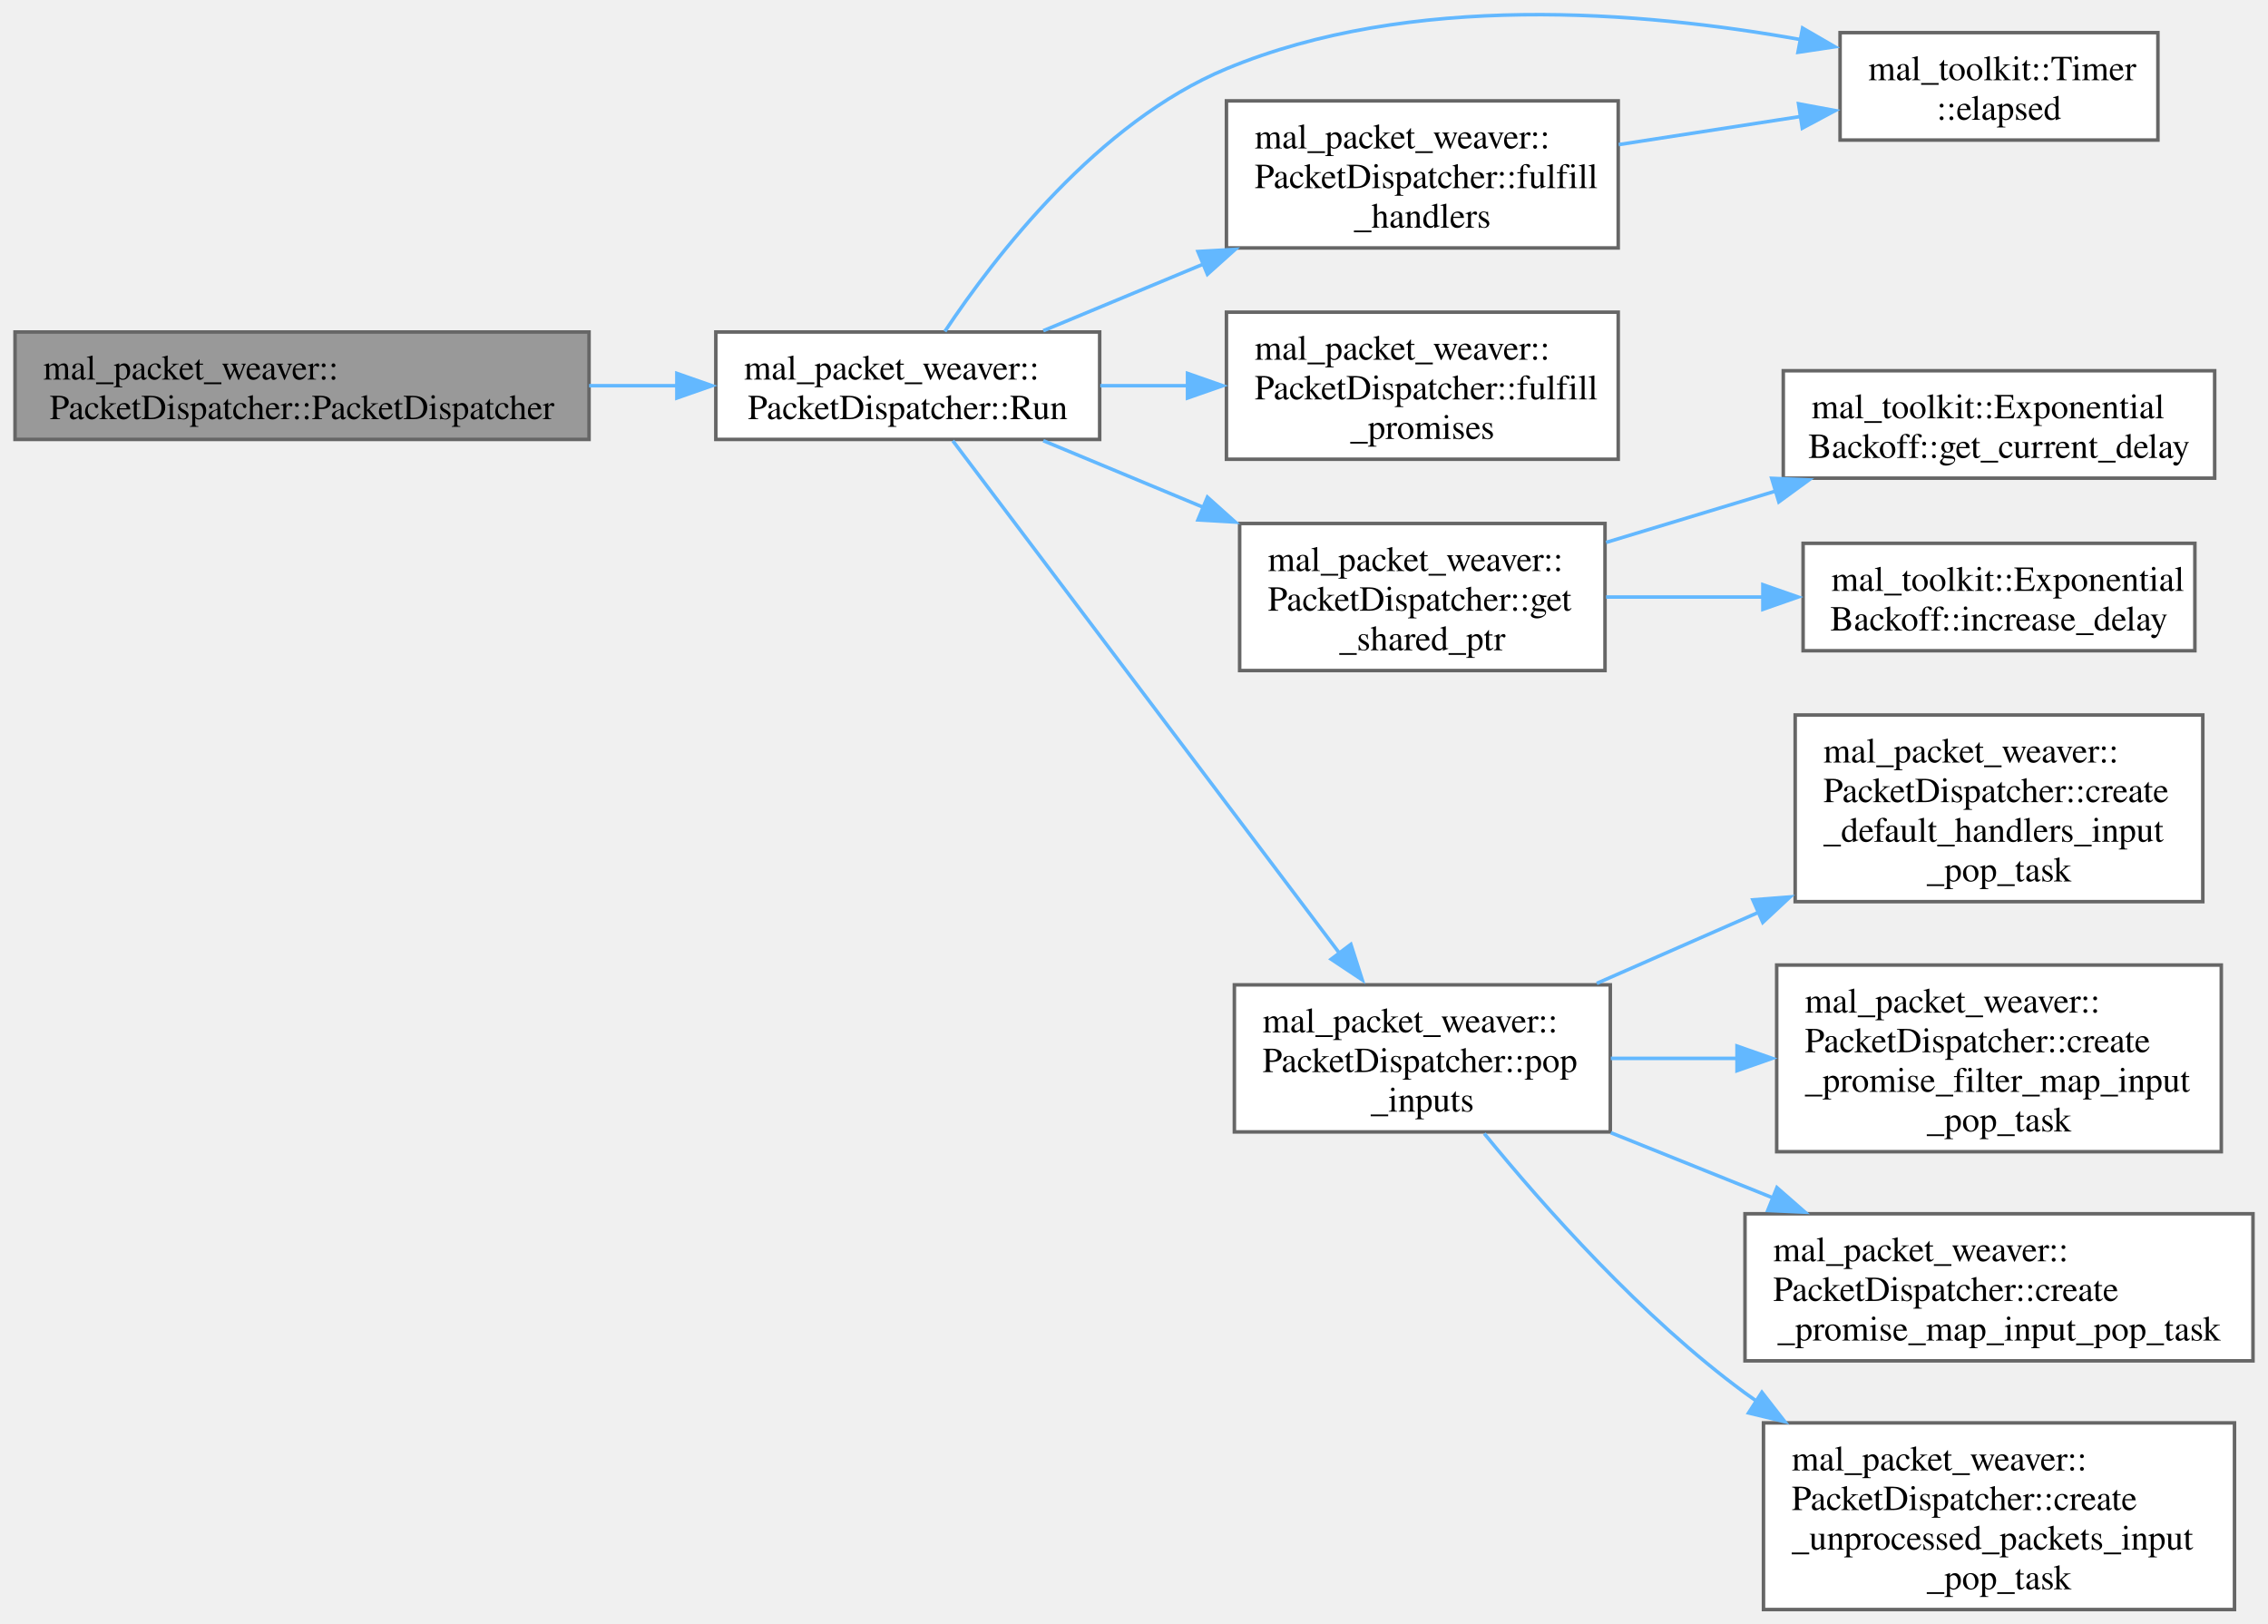
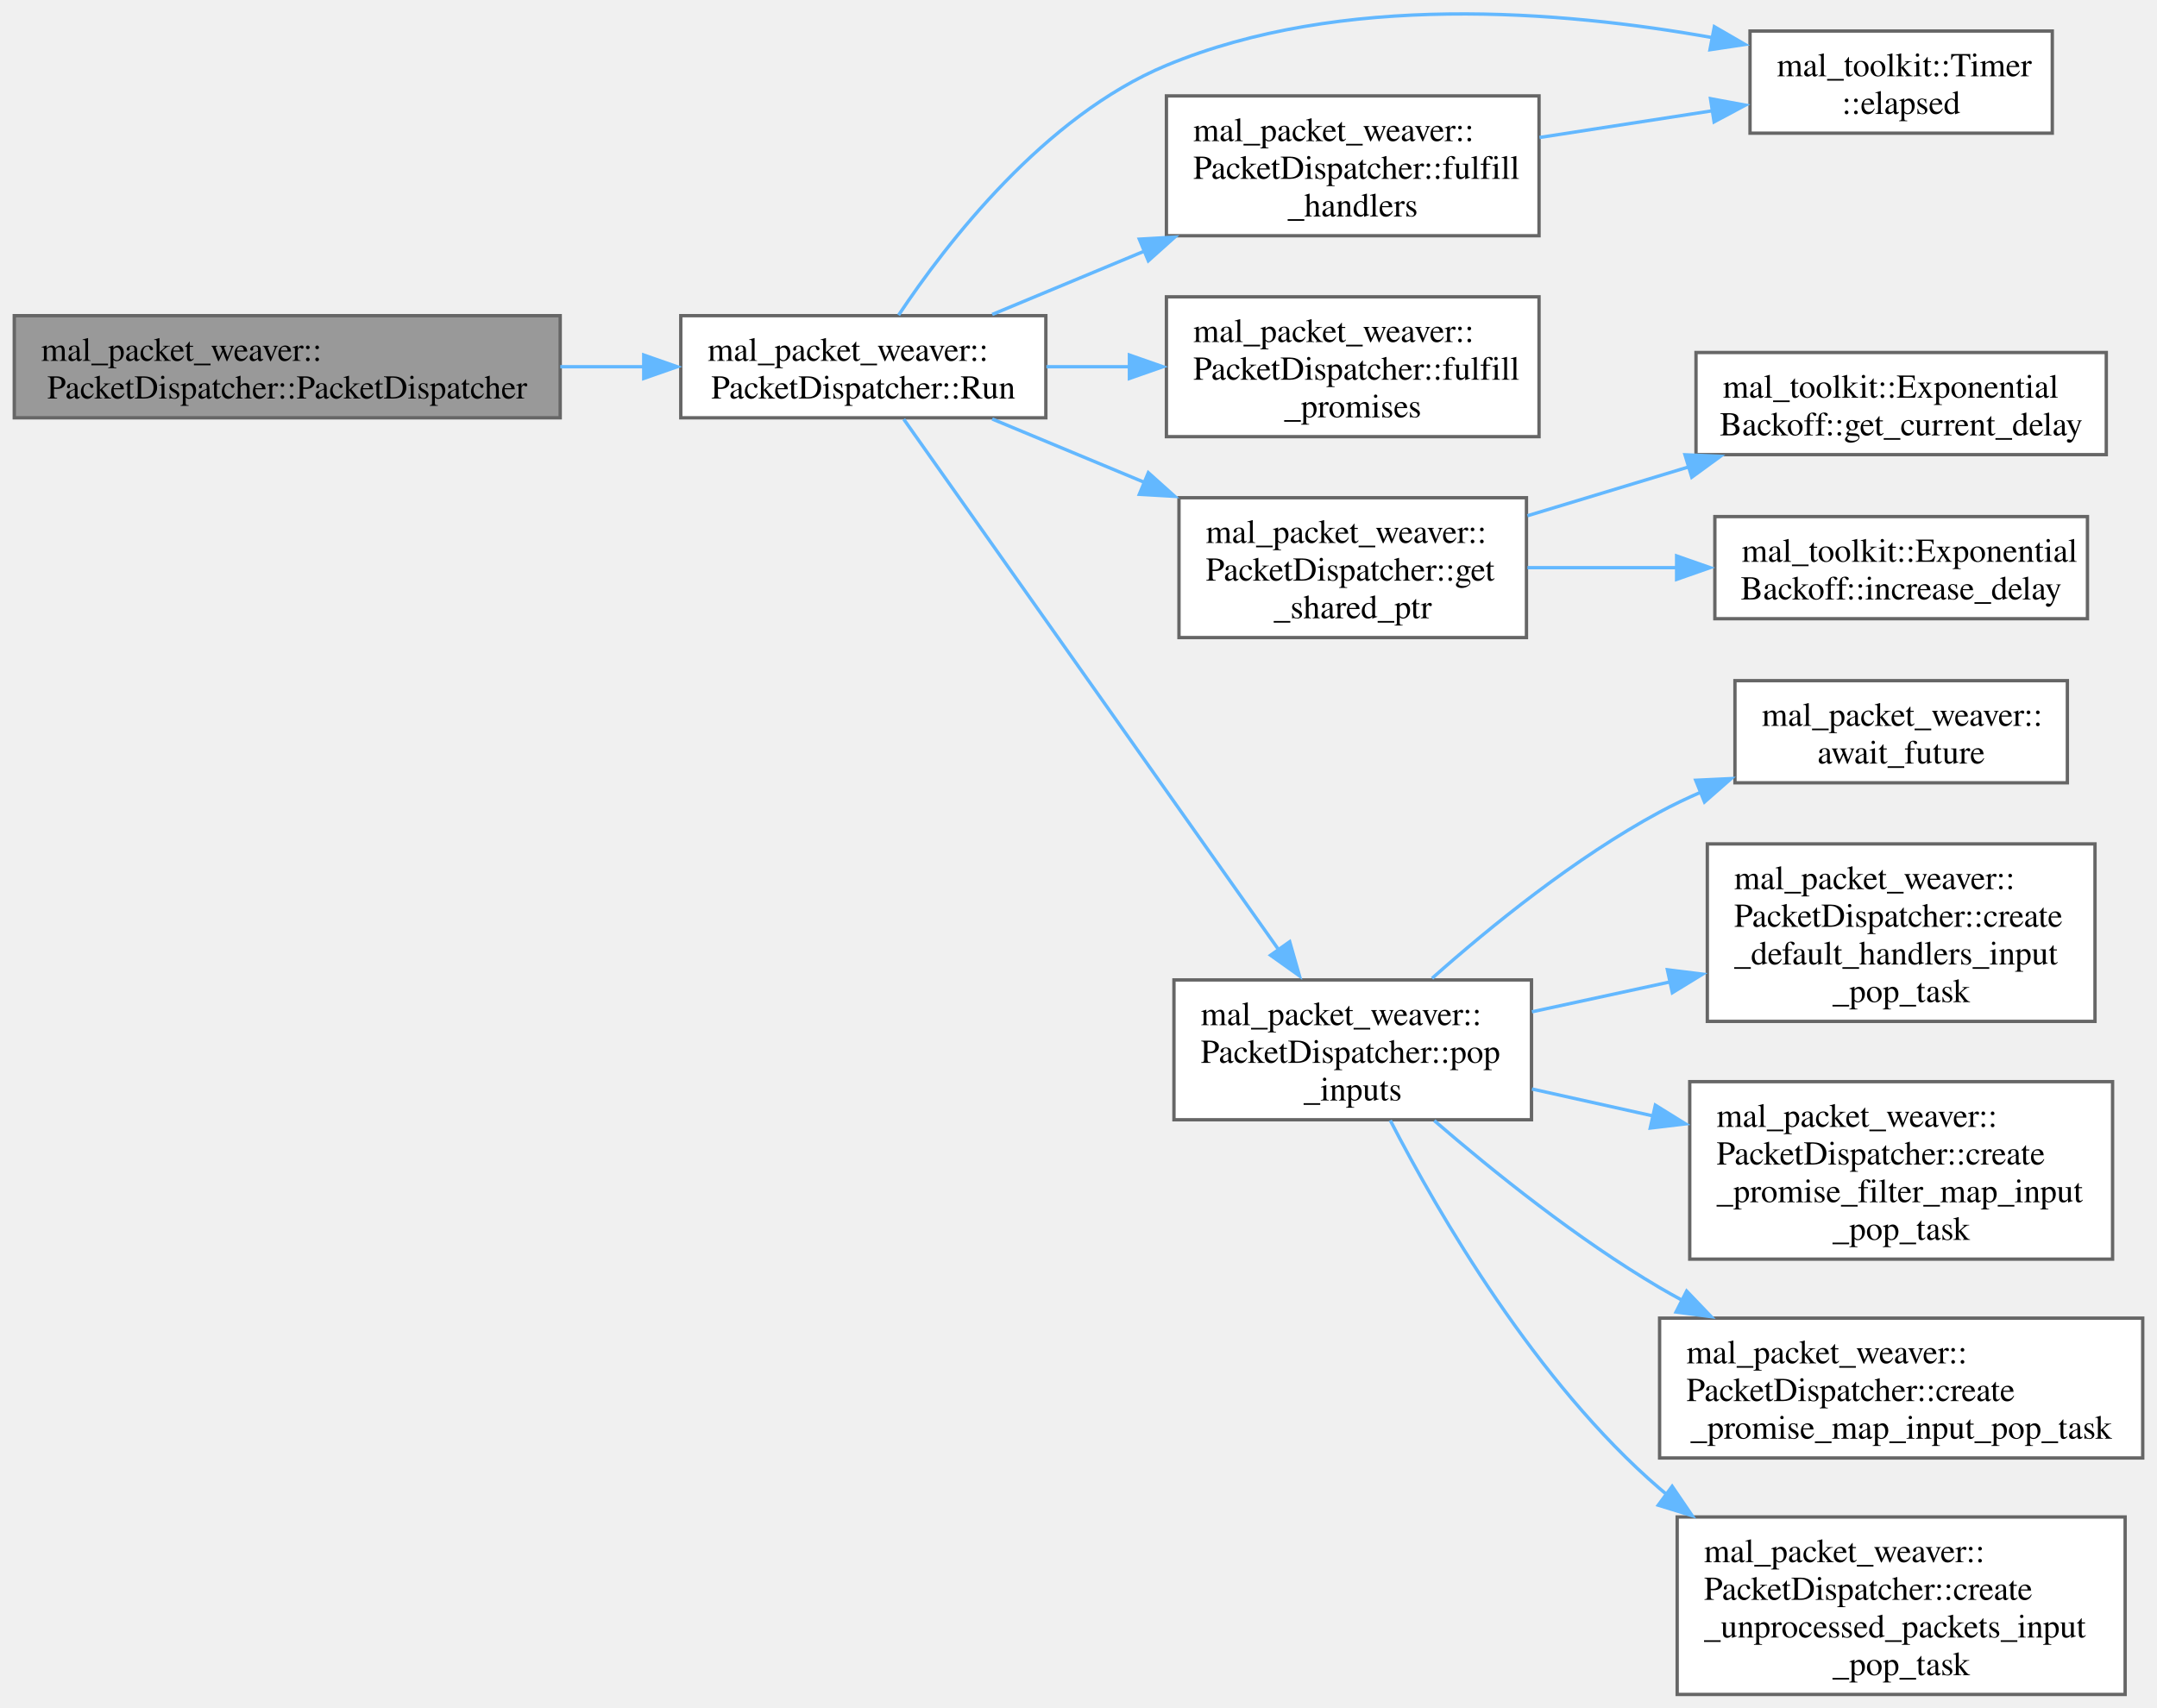
- <svg xmlns="http://www.w3.org/2000/svg" xmlns:xlink="http://www.w3.org/1999/xlink" width="644pt" height="461pt" viewBox="0.00 0.00 643.50 461.02">
-   <g id="graph0" class="graph" transform="scale(1 1) rotate(0) translate(4 457.02)">
+ <svg xmlns="http://www.w3.org/2000/svg" xmlns:xlink="http://www.w3.org/1999/xlink" width="644pt" height="510pt" viewBox="0.00 0.00 643.50 510.02">
+   <g id="graph0" class="graph" transform="scale(1 1) rotate(0) translate(4 506.02)">
    <g id="Node000001" class="node">
      <g id="a_Node000001">
        <a xlink:title="Constructs a PacketDispatcher instance associated with the given io_context.">
-           <polygon fill="#999999" stroke="#666666" points="163,-362.75 0,-362.75 0,-332.25 163,-332.25 163,-362.75" />
-           <text text-anchor="start" x="8" y="-349.25" font-family="Times,serif" font-size="10.00">mal_packet_weaver::</text>
-           <text text-anchor="middle" x="81.5" y="-338" font-family="Times,serif" font-size="10.00">PacketDispatcher::PacketDispatcher</text>
+           <polygon fill="#999999" stroke="#666666" points="163,-411.75 0,-411.75 0,-381.25 163,-381.25 163,-411.75" />
+           <text text-anchor="start" x="8" y="-398.25" font-family="Times,serif" font-size="10.00">mal_packet_weaver::</text>
+           <text text-anchor="middle" x="81.5" y="-387" font-family="Times,serif" font-size="10.00">PacketDispatcher::PacketDispatcher</text>
        </a>
      </g>
    </g>
    <g id="Node000002" class="node">
      <g id="a_Node000002">
        <a xlink:href="../../d4/d61/classmal__packet__weaver_1_1_packet_dispatcher.html#ae48b4ef1938ba5fb557d1d9269c1a323" target="_top" xlink:title="This function represents the main loop for running a task with exponential backoff and asynchronous I...">
-           <polygon fill="white" stroke="#666666" points="308,-362.75 199,-362.75 199,-332.25 308,-332.25 308,-362.75" />
-           <text text-anchor="start" x="207" y="-349.25" font-family="Times,serif" font-size="10.00">mal_packet_weaver::</text>
-           <text text-anchor="middle" x="253.5" y="-338" font-family="Times,serif" font-size="10.00">PacketDispatcher::Run</text>
+           <polygon fill="white" stroke="#666666" points="308,-411.75 199,-411.75 199,-381.25 308,-381.25 308,-411.75" />
+           <text text-anchor="start" x="207" y="-398.25" font-family="Times,serif" font-size="10.00">mal_packet_weaver::</text>
+           <text text-anchor="middle" x="253.5" y="-387" font-family="Times,serif" font-size="10.00">PacketDispatcher::Run</text>
        </a>
      </g>
    </g>
    <g id="edge1_Node000001_Node000002" class="edge">
      <g id="a_edge1_Node000001_Node000002">
        <a xlink:title=" ">
-           <path fill="none" stroke="#63b8ff" d="M163.02,-347.5C171.4,-347.5 179.83,-347.5 188,-347.5" />
-           <polygon fill="#63b8ff" stroke="#63b8ff" points="187.94,-351 197.94,-347.5 187.94,-344 187.94,-351" />
+           <path fill="none" stroke="#63b8ff" d="M163.02,-396.5C171.4,-396.5 179.83,-396.5 188,-396.5" />
+           <polygon fill="#63b8ff" stroke="#63b8ff" points="187.94,-400 197.94,-396.5 187.94,-393 187.94,-400" />
        </a>
      </g>
    </g>
    <g id="Node000003" class="node">
      <g id="a_Node000003">
        <a xlink:href="../../db/d8f/classmal__toolkit_1_1_timer.html#a4ac9f05ebd618ab6f567aebd6d421ddb" target="_top" xlink:title="Calculates and returns the elapsed time since the timer was last reset.">
-           <polygon fill="white" stroke="#666666" points="608.5,-447.75 518.25,-447.75 518.25,-417.25 608.5,-417.25 608.5,-447.75" />
-           <text text-anchor="start" x="526.25" y="-434.25" font-family="Times,serif" font-size="10.00">mal_toolkit::Timer</text>
-           <text text-anchor="middle" x="563.38" y="-423" font-family="Times,serif" font-size="10.00">::elapsed</text>
+           <polygon fill="white" stroke="#666666" points="608.5,-496.75 518.25,-496.75 518.25,-466.25 608.5,-466.25 608.5,-496.75" />
+           <text text-anchor="start" x="526.25" y="-483.25" font-family="Times,serif" font-size="10.00">mal_toolkit::Timer</text>
+           <text text-anchor="middle" x="563.38" y="-472" font-family="Times,serif" font-size="10.00">::elapsed</text>
        </a>
      </g>
    </g>
    <g id="edge2_Node000002_Node000003" class="edge">
      <g id="a_edge2_Node000002_Node000003">
        <a xlink:title=" ">
-           <path fill="none" stroke="#63b8ff" d="M264.04,-362.92C278.33,-384.39 307.58,-422.35 344,-437.5 396.19,-459.2 461.63,-453.94 507.21,-445.75" />
-           <polygon fill="#63b8ff" stroke="#63b8ff" points="507.6,-449.05 516.77,-443.74 506.29,-442.17 507.6,-449.05" />
+           <path fill="none" stroke="#63b8ff" d="M264.04,-411.92C278.33,-433.39 307.58,-471.35 344,-486.5 396.19,-508.2 461.63,-502.94 507.21,-494.75" />
+           <polygon fill="#63b8ff" stroke="#63b8ff" points="507.6,-498.05 516.77,-492.74 506.29,-491.17 507.6,-498.05" />
        </a>
      </g>
    </g>
    <g id="Node000004" class="node">
      <g id="a_Node000004">
        <a xlink:href="../../d4/d61/classmal__packet__weaver_1_1_packet_dispatcher.html#a777e68fdca73f97496bc360835a62c32" target="_top" xlink:title="Fulfills handlers associated with a packet ID and packet data.">
-           <polygon fill="white" stroke="#666666" points="455.25,-428.38 344,-428.38 344,-386.62 455.25,-386.62 455.25,-428.38" />
-           <text text-anchor="start" x="352" y="-414.88" font-family="Times,serif" font-size="10.00">mal_packet_weaver::</text>
-           <text text-anchor="start" x="352" y="-403.62" font-family="Times,serif" font-size="10.00">PacketDispatcher::fulfill</text>
-           <text text-anchor="middle" x="399.62" y="-392.38" font-family="Times,serif" font-size="10.00">_handlers</text>
+           <polygon fill="white" stroke="#666666" points="455.25,-477.38 344,-477.38 344,-435.62 455.25,-435.62 455.25,-477.38" />
+           <text text-anchor="start" x="352" y="-463.88" font-family="Times,serif" font-size="10.00">mal_packet_weaver::</text>
+           <text text-anchor="start" x="352" y="-452.62" font-family="Times,serif" font-size="10.00">PacketDispatcher::fulfill</text>
+           <text text-anchor="middle" x="399.62" y="-441.38" font-family="Times,serif" font-size="10.00">_handlers</text>
        </a>
      </g>
    </g>
    <g id="edge3_Node000002_Node000004" class="edge">
      <g id="a_edge3_Node000002_Node000004">
        <a xlink:title=" ">
-           <path fill="none" stroke="#63b8ff" d="M291.99,-363.11C305.88,-368.89 322.01,-375.61 337.46,-382.04" />
-           <polygon fill="#63b8ff" stroke="#63b8ff" points="335.91,-385.6 346.49,-386.21 338.6,-379.14 335.91,-385.6" />
+           <path fill="none" stroke="#63b8ff" d="M291.99,-412.11C305.88,-417.89 322.01,-424.61 337.46,-431.04" />
+           <polygon fill="#63b8ff" stroke="#63b8ff" points="335.91,-434.6 346.49,-435.21 338.6,-428.14 335.91,-434.6" />
        </a>
      </g>
    </g>
    <g id="Node000005" class="node">
      <g id="a_Node000005">
        <a xlink:href="../../d4/d61/classmal__packet__weaver_1_1_packet_dispatcher.html#a2ebc44d095b5fe14aaf3e851c3deef91" target="_top" xlink:title="Fulfills promises associated with a packet ID.">
-           <polygon fill="white" stroke="#666666" points="455.25,-368.38 344,-368.38 344,-326.62 455.25,-326.62 455.25,-368.38" />
-           <text text-anchor="start" x="352" y="-354.88" font-family="Times,serif" font-size="10.00">mal_packet_weaver::</text>
-           <text text-anchor="start" x="352" y="-343.62" font-family="Times,serif" font-size="10.00">PacketDispatcher::fulfill</text>
-           <text text-anchor="middle" x="399.62" y="-332.38" font-family="Times,serif" font-size="10.00">_promises</text>
+           <polygon fill="white" stroke="#666666" points="455.25,-417.38 344,-417.38 344,-375.62 455.25,-375.62 455.25,-417.38" />
+           <text text-anchor="start" x="352" y="-403.88" font-family="Times,serif" font-size="10.00">mal_packet_weaver::</text>
+           <text text-anchor="start" x="352" y="-392.62" font-family="Times,serif" font-size="10.00">PacketDispatcher::fulfill</text>
+           <text text-anchor="middle" x="399.62" y="-381.38" font-family="Times,serif" font-size="10.00">_promises</text>
        </a>
      </g>
    </g>
    <g id="edge5_Node000002_Node000005" class="edge">
      <g id="a_edge5_Node000002_Node000005">
        <a xlink:title=" ">
-           <path fill="none" stroke="#63b8ff" d="M308.17,-347.5C316.29,-347.5 324.75,-347.5 333.09,-347.5" />
-           <polygon fill="#63b8ff" stroke="#63b8ff" points="332.95,-351 342.95,-347.5 332.95,-344 332.95,-351" />
+           <path fill="none" stroke="#63b8ff" d="M308.17,-396.5C316.29,-396.5 324.75,-396.5 333.09,-396.5" />
+           <polygon fill="#63b8ff" stroke="#63b8ff" points="332.95,-400 342.95,-396.5 332.95,-393 332.95,-400" />
        </a>
      </g>
    </g>
    <g id="Node000006" class="node">
      <g id="a_Node000006">
        <a xlink:href="../../d4/d61/classmal__packet__weaver_1_1_packet_dispatcher.html#a2b820a2094b9d5cfd27bb787183437ac" target="_top" xlink:title="Retrieves a shared pointer to the current dispatcher.">
-           <polygon fill="white" stroke="#666666" points="451.5,-308.38 347.75,-308.38 347.75,-266.62 451.5,-266.62 451.5,-308.38" />
-           <text text-anchor="start" x="355.75" y="-294.88" font-family="Times,serif" font-size="10.00">mal_packet_weaver::</text>
-           <text text-anchor="start" x="355.75" y="-283.62" font-family="Times,serif" font-size="10.00">PacketDispatcher::get</text>
-           <text text-anchor="middle" x="399.62" y="-272.38" font-family="Times,serif" font-size="10.00">_shared_ptr</text>
+           <polygon fill="white" stroke="#666666" points="451.5,-357.38 347.75,-357.38 347.75,-315.62 451.5,-315.62 451.5,-357.38" />
+           <text text-anchor="start" x="355.75" y="-343.88" font-family="Times,serif" font-size="10.00">mal_packet_weaver::</text>
+           <text text-anchor="start" x="355.75" y="-332.62" font-family="Times,serif" font-size="10.00">PacketDispatcher::get</text>
+           <text text-anchor="middle" x="399.62" y="-321.38" font-family="Times,serif" font-size="10.00">_shared_ptr</text>
        </a>
      </g>
    </g>
    <g id="edge6_Node000002_Node000006" class="edge">
      <g id="a_edge6_Node000002_Node000006">
        <a xlink:title=" ">
-           <path fill="none" stroke="#63b8ff" d="M291.99,-331.89C305.88,-326.11 322.01,-319.39 337.46,-312.96" />
-           <polygon fill="#63b8ff" stroke="#63b8ff" points="338.6,-315.86 346.49,-308.79 335.91,-309.4 338.6,-315.86" />
+           <path fill="none" stroke="#63b8ff" d="M291.99,-380.89C305.88,-375.11 322.01,-368.39 337.46,-361.96" />
+           <polygon fill="#63b8ff" stroke="#63b8ff" points="338.6,-364.86 346.49,-357.79 335.91,-358.4 338.6,-364.86" />
        </a>
      </g>
    </g>
    <g id="Node000009" class="node">
      <g id="a_Node000009">
        <a xlink:href="../../d4/d61/classmal__packet__weaver_1_1_packet_dispatcher.html#a87b159df2e43d0b4de204fd9b41d46be" target="_top" xlink:title="Pops input packets from input queues to local maps for processing.">
-           <polygon fill="white" stroke="#666666" points="453,-177.38 346.25,-177.38 346.25,-135.62 453,-135.62 453,-177.38" />
-           <text text-anchor="start" x="354.25" y="-163.88" font-family="Times,serif" font-size="10.00">mal_packet_weaver::</text>
-           <text text-anchor="start" x="354.25" y="-152.62" font-family="Times,serif" font-size="10.00">PacketDispatcher::pop</text>
-           <text text-anchor="middle" x="399.62" y="-141.38" font-family="Times,serif" font-size="10.00">_inputs</text>
+           <polygon fill="white" stroke="#666666" points="453,-213.38 346.25,-213.38 346.25,-171.62 453,-171.62 453,-213.38" />
+           <text text-anchor="start" x="354.25" y="-199.88" font-family="Times,serif" font-size="10.00">mal_packet_weaver::</text>
+           <text text-anchor="start" x="354.25" y="-188.62" font-family="Times,serif" font-size="10.00">PacketDispatcher::pop</text>
+           <text text-anchor="middle" x="399.62" y="-177.38" font-family="Times,serif" font-size="10.00">_inputs</text>
        </a>
      </g>
    </g>
    <g id="edge9_Node000002_Node000009" class="edge">
      <g id="a_edge9_Node000002_Node000009">
        <a xlink:title=" ">
-           <path fill="none" stroke="#63b8ff" d="M266.29,-331.87C290.23,-300.15 344.88,-227.73 375.94,-186.56" />
-           <polygon fill="#63b8ff" stroke="#63b8ff" points="379.33,-188.88 382.56,-178.79 373.74,-184.66 379.33,-188.88" />
+           <path fill="none" stroke="#63b8ff" d="M265.57,-380.83C289.51,-346.95 346.43,-266.38 377.5,-222.4" />
+           <polygon fill="#63b8ff" stroke="#63b8ff" points="380.81,-224.79 383.72,-214.6 375.09,-220.75 380.81,-224.79" />
        </a>
      </g>
    </g>
    <g id="edge4_Node000004_Node000003" class="edge">
      <g id="a_edge4_Node000004_Node000003">
        <a xlink:title=" ">
-           <path fill="none" stroke="#63b8ff" d="M455.39,-415.96C472.08,-418.54 490.43,-421.38 507.15,-423.96" />
-           <polygon fill="#63b8ff" stroke="#63b8ff" points="506.45,-427.55 516.87,-425.62 507.52,-420.63 506.45,-427.55" />
+           <path fill="none" stroke="#63b8ff" d="M455.39,-464.96C472.08,-467.54 490.43,-470.38 507.15,-472.96" />
+           <polygon fill="#63b8ff" stroke="#63b8ff" points="506.45,-476.55 516.87,-474.62 507.52,-469.63 506.45,-476.55" />
        </a>
      </g>
    </g>
    <g id="Node000007" class="node">
      <g id="a_Node000007">
        <a xlink:href="../../d1/da7/classmal__toolkit_1_1_exponential_backoff.html#a161c6f3c2d6e611ec15e3c6511182ec8" target="_top" xlink:title="Get the current backoff delay.">
-           <polygon fill="white" stroke="#666666" points="624.62,-351.75 502.12,-351.75 502.12,-321.25 624.62,-321.25 624.62,-351.75" />
-           <text text-anchor="start" x="510.12" y="-338.25" font-family="Times,serif" font-size="10.00">mal_toolkit::Exponential</text>
-           <text text-anchor="middle" x="563.38" y="-327" font-family="Times,serif" font-size="10.00">Backoff::get_current_delay</text>
+           <polygon fill="white" stroke="#666666" points="624.62,-400.75 502.12,-400.75 502.12,-370.25 624.62,-370.25 624.62,-400.75" />
+           <text text-anchor="start" x="510.12" y="-387.25" font-family="Times,serif" font-size="10.00">mal_toolkit::Exponential</text>
+           <text text-anchor="middle" x="563.38" y="-376" font-family="Times,serif" font-size="10.00">Backoff::get_current_delay</text>
        </a>
      </g>
    </g>
    <g id="edge7_Node000006_Node000007" class="edge">
      <g id="a_edge7_Node000006_Node000007">
        <a xlink:title=" ">
-           <path fill="none" stroke="#63b8ff" d="M451.8,-303C467.14,-307.65 484.13,-312.8 500.1,-317.63" />
-           <polygon fill="#63b8ff" stroke="#63b8ff" points="498.83,-321.21 509.42,-320.76 500.86,-314.51 498.83,-321.21" />
+           <path fill="none" stroke="#63b8ff" d="M451.8,-352C467.14,-356.65 484.13,-361.8 500.1,-366.63" />
+           <polygon fill="#63b8ff" stroke="#63b8ff" points="498.83,-370.21 509.42,-369.76 500.86,-363.51 498.83,-370.21" />
        </a>
      </g>
    </g>
    <g id="Node000008" class="node">
      <g id="a_Node000008">
        <a xlink:href="../../d1/da7/classmal__toolkit_1_1_exponential_backoff.html#ad9374a1e0241fcbae8c9fa4d7c3175f8" target="_top" xlink:title="Increase the backoff delay using exponential factor.">
-           <polygon fill="white" stroke="#666666" points="619,-302.75 507.75,-302.75 507.75,-272.25 619,-272.25 619,-302.75" />
-           <text text-anchor="start" x="515.75" y="-289.25" font-family="Times,serif" font-size="10.00">mal_toolkit::Exponential</text>
-           <text text-anchor="middle" x="563.38" y="-278" font-family="Times,serif" font-size="10.00">Backoff::increase_delay</text>
+           <polygon fill="white" stroke="#666666" points="619,-351.75 507.75,-351.75 507.75,-321.25 619,-321.25 619,-351.75" />
+           <text text-anchor="start" x="515.75" y="-338.25" font-family="Times,serif" font-size="10.00">mal_toolkit::Exponential</text>
+           <text text-anchor="middle" x="563.38" y="-327" font-family="Times,serif" font-size="10.00">Backoff::increase_delay</text>
        </a>
      </g>
    </g>
    <g id="edge8_Node000006_Node000008" class="edge">
      <g id="a_edge8_Node000006_Node000008">
        <a xlink:title=" ">
-           <path fill="none" stroke="#63b8ff" d="M451.8,-287.5C466.03,-287.5 481.68,-287.5 496.61,-287.5" />
-           <polygon fill="#63b8ff" stroke="#63b8ff" points="496.33,-291 506.33,-287.5 496.33,-284 496.33,-291" />
+           <path fill="none" stroke="#63b8ff" d="M451.8,-336.5C466.03,-336.5 481.68,-336.5 496.61,-336.5" />
+           <polygon fill="#63b8ff" stroke="#63b8ff" points="496.33,-340 506.33,-336.5 496.33,-333 496.33,-340" />
        </a>
      </g>
    </g>
    <g id="Node000010" class="node">
      <g id="a_Node000010">
+         <a xlink:href="../../d6/de9/namespacemal__packet__weaver.html#af2c5029afaa161f2ddd273bc2f46d4f5" target="_top" xlink:title="Awaiting an std::future with Boost.Asio integration.">
+           <polygon fill="white" stroke="#666666" points="613,-302.75 513.75,-302.75 513.75,-272.25 613,-272.25 613,-302.75" />
+           <text text-anchor="start" x="521.75" y="-289.25" font-family="Times,serif" font-size="10.00">mal_packet_weaver::</text>
+           <text text-anchor="middle" x="563.38" y="-278" font-family="Times,serif" font-size="10.00">await_future</text>
+         </a>
+       </g>
+     </g>
+     <g id="edge10_Node000009_Node000010" class="edge">
+       <g id="a_edge10_Node000009_Node000010">
+         <a xlink:title=" ">
+           <path fill="none" stroke="#63b8ff" d="M423.31,-213.85C440.77,-229.36 466.1,-249.92 491.25,-263.5 495.18,-265.62 499.34,-267.61 503.59,-269.46" />
+           <polygon fill="#63b8ff" stroke="#63b8ff" points="502.03,-273.01 512.62,-273.51 504.66,-266.52 502.03,-273.01" />
+         </a>
+       </g>
+     </g>
+     <g id="Node000011" class="node">
+       <g id="a_Node000011">
        <a xlink:href="../../d4/d61/classmal__packet__weaver_1_1_packet_dispatcher.html#ab72dbe23999515e3fa7db665a330f066" target="_top" xlink:title="Creates a default_handlers_input_pop_task and returns a future to await completion.">
          <polygon fill="white" stroke="#666666" points="621.25,-254 505.5,-254 505.5,-201 621.25,-201 621.25,-254" />
          <text text-anchor="start" x="513.5" y="-240.5" font-family="Times,serif" font-size="10.00">mal_packet_weaver::</text>
          <text text-anchor="start" x="513.5" y="-229.25" font-family="Times,serif" font-size="10.00">PacketDispatcher::create</text>
          <text text-anchor="start" x="513.5" y="-218" font-family="Times,serif" font-size="10.00">_default_handlers_input</text>
          <text text-anchor="middle" x="563.38" y="-206.75" font-family="Times,serif" font-size="10.00">_pop_task</text>
        </a>
      </g>
    </g>
-     <g id="edge10_Node000009_Node000010" class="edge">
-       <g id="a_edge10_Node000009_Node000010">
-         <a xlink:title=" ">
-           <path fill="none" stroke="#63b8ff" d="M449.16,-177.8C463.58,-184.14 479.65,-191.19 495.05,-197.95" />
-           <polygon fill="#63b8ff" stroke="#63b8ff" points="493.48,-201.52 504.05,-202.34 496.3,-195.11 493.48,-201.52" />
-         </a>
-       </g>
-     </g>
-     <g id="Node000011" class="node">
-       <g id="a_Node000011">
+     <g id="edge11_Node000009_Node000011" class="edge">
+       <g id="a_edge11_Node000009_Node000011">
+         <a xlink:title=" ">
+           <path fill="none" stroke="#63b8ff" d="M453.14,-203.86C466.37,-206.73 480.76,-209.84 494.63,-212.84" />
+           <polygon fill="#63b8ff" stroke="#63b8ff" points="493.58,-216.41 504.1,-215.11 495.06,-209.57 493.58,-216.41" />
+         </a>
+       </g>
+     </g>
+     <g id="Node000012" class="node">
+       <g id="a_Node000012">
        <a xlink:href="../../d4/d61/classmal__packet__weaver_1_1_packet_dispatcher.html#a1fcf146e1842c61f10a6456e716f24a2" target="_top" xlink:title="Creates a promise_filter_map_input_pop_task and returns a future to await completion.">
          <polygon fill="white" stroke="#666666" points="626.5,-183 500.25,-183 500.25,-130 626.5,-130 626.5,-183" />
          <text text-anchor="start" x="508.25" y="-169.5" font-family="Times,serif" font-size="10.00">mal_packet_weaver::</text>
          <text text-anchor="start" x="508.25" y="-158.25" font-family="Times,serif" font-size="10.00">PacketDispatcher::create</text>
          <text text-anchor="start" x="508.25" y="-147" font-family="Times,serif" font-size="10.00">_promise_filter_map_input</text>
          <text text-anchor="middle" x="563.38" y="-135.75" font-family="Times,serif" font-size="10.00">_pop_task</text>
        </a>
      </g>
    </g>
-     <g id="edge11_Node000009_Node000011" class="edge">
-       <g id="a_edge11_Node000009_Node000011">
-         <a xlink:title=" ">
-           <path fill="none" stroke="#63b8ff" d="M453.14,-156.5C464.7,-156.5 477.14,-156.5 489.34,-156.5" />
-           <polygon fill="#63b8ff" stroke="#63b8ff" points="488.98,-160 498.98,-156.5 488.98,-153 488.98,-160" />
-         </a>
-       </g>
-     </g>
-     <g id="Node000012" class="node">
-       <g id="a_Node000012">
+     <g id="edge12_Node000009_Node000012" class="edge">
+       <g id="a_edge12_Node000009_Node000012">
+         <a xlink:title=" ">
+           <path fill="none" stroke="#63b8ff" d="M453.14,-180.81C464.7,-178.24 477.14,-175.47 489.34,-172.75" />
+           <polygon fill="#63b8ff" stroke="#63b8ff" points="489.98,-175.98 498.98,-170.39 488.46,-169.14 489.98,-175.98" />
+         </a>
+       </g>
+     </g>
+     <g id="Node000013" class="node">
+       <g id="a_Node000013">
        <a xlink:href="../../d4/d61/classmal__packet__weaver_1_1_packet_dispatcher.html#a8e90b1f9723efb6f2bb12e3b89d1e27c" target="_top" xlink:title="Creates a promise_map_input_pop_task and returns a future to await completion.">
          <polygon fill="white" stroke="#666666" points="635.5,-112.38 491.25,-112.38 491.25,-70.62 635.5,-70.62 635.5,-112.38" />
          <text text-anchor="start" x="499.25" y="-98.88" font-family="Times,serif" font-size="10.00">mal_packet_weaver::</text>
          <text text-anchor="start" x="499.25" y="-87.62" font-family="Times,serif" font-size="10.00">PacketDispatcher::create</text>
          <text text-anchor="middle" x="563.38" y="-76.38" font-family="Times,serif" font-size="10.00">_promise_map_input_pop_task</text>
        </a>
      </g>
    </g>
-     <g id="edge12_Node000009_Node000012" class="edge">
-       <g id="a_edge12_Node000009_Node000012">
-         <a xlink:title=" ">
-           <path fill="none" stroke="#63b8ff" d="M453.14,-135.4C467.9,-129.47 484.09,-122.96 499.39,-116.81" />
-           <polygon fill="#63b8ff" stroke="#63b8ff" points="500.32,-119.81 508.29,-112.83 497.71,-113.31 500.32,-119.81" />
-         </a>
-       </g>
-     </g>
-     <g id="Node000013" class="node">
-       <g id="a_Node000013">
+     <g id="edge13_Node000009_Node000013" class="edge">
+       <g id="a_edge13_Node000009_Node000013">
+         <a xlink:title=" ">
+           <path fill="none" stroke="#63b8ff" d="M423.98,-171.36C441.58,-156.16 466.79,-135.89 491.25,-121.5 493.44,-120.21 495.7,-118.95 498,-117.71" />
+           <polygon fill="#63b8ff" stroke="#63b8ff" points="499.33,-120.46 506.66,-112.81 496.16,-114.21 499.33,-120.46" />
+         </a>
+       </g>
+     </g>
+     <g id="Node000014" class="node">
+       <g id="a_Node000014">
        <a xlink:href="../../d4/d61/classmal__packet__weaver_1_1_packet_dispatcher.html#af943e1f1d220396b11bfbbb24132e4c8" target="_top" xlink:title="Creates an unprocessed_packets_input_pop_task and returns a future to await completion.">
          <polygon fill="white" stroke="#666666" points="630.25,-53 496.5,-53 496.5,0 630.25,0 630.25,-53" />
          <text text-anchor="start" x="504.5" y="-39.5" font-family="Times,serif" font-size="10.00">mal_packet_weaver::</text>
          <text text-anchor="start" x="504.5" y="-28.25" font-family="Times,serif" font-size="10.00">PacketDispatcher::create</text>
          <text text-anchor="start" x="504.5" y="-17" font-family="Times,serif" font-size="10.00">_unprocessed_packets_input</text>
          <text text-anchor="middle" x="563.38" y="-5.75" font-family="Times,serif" font-size="10.00">_pop_task</text>
        </a>
      </g>
    </g>
-     <g id="edge13_Node000009_Node000013" class="edge">
-       <g id="a_edge13_Node000009_Node000013">
-         <a xlink:title=" ">
-           <path fill="none" stroke="#63b8ff" d="M417.21,-135.15C434.15,-114.4 462.03,-82.94 491.25,-61.5 492.34,-60.7 493.46,-59.91 494.59,-59.13" />
-           <polygon fill="#63b8ff" stroke="#63b8ff" points="496.05,-61.7 502.56,-53.34 492.26,-55.82 496.05,-61.7" />
+     <g id="edge14_Node000009_Node000014" class="edge">
+       <g id="a_edge14_Node000009_Node000014">
+         <a xlink:title=" ">
+           <path fill="none" stroke="#63b8ff" d="M410.84,-171.43C425.37,-143.28 454.38,-93.28 491.25,-61.5 491.88,-60.96 492.51,-60.43 493.15,-59.9" />
+           <polygon fill="#63b8ff" stroke="#63b8ff" points="495,-62.15 500.97,-53.39 490.84,-56.52 495,-62.15" />
        </a>
      </g>
    </g>
  </g>
</svg>
